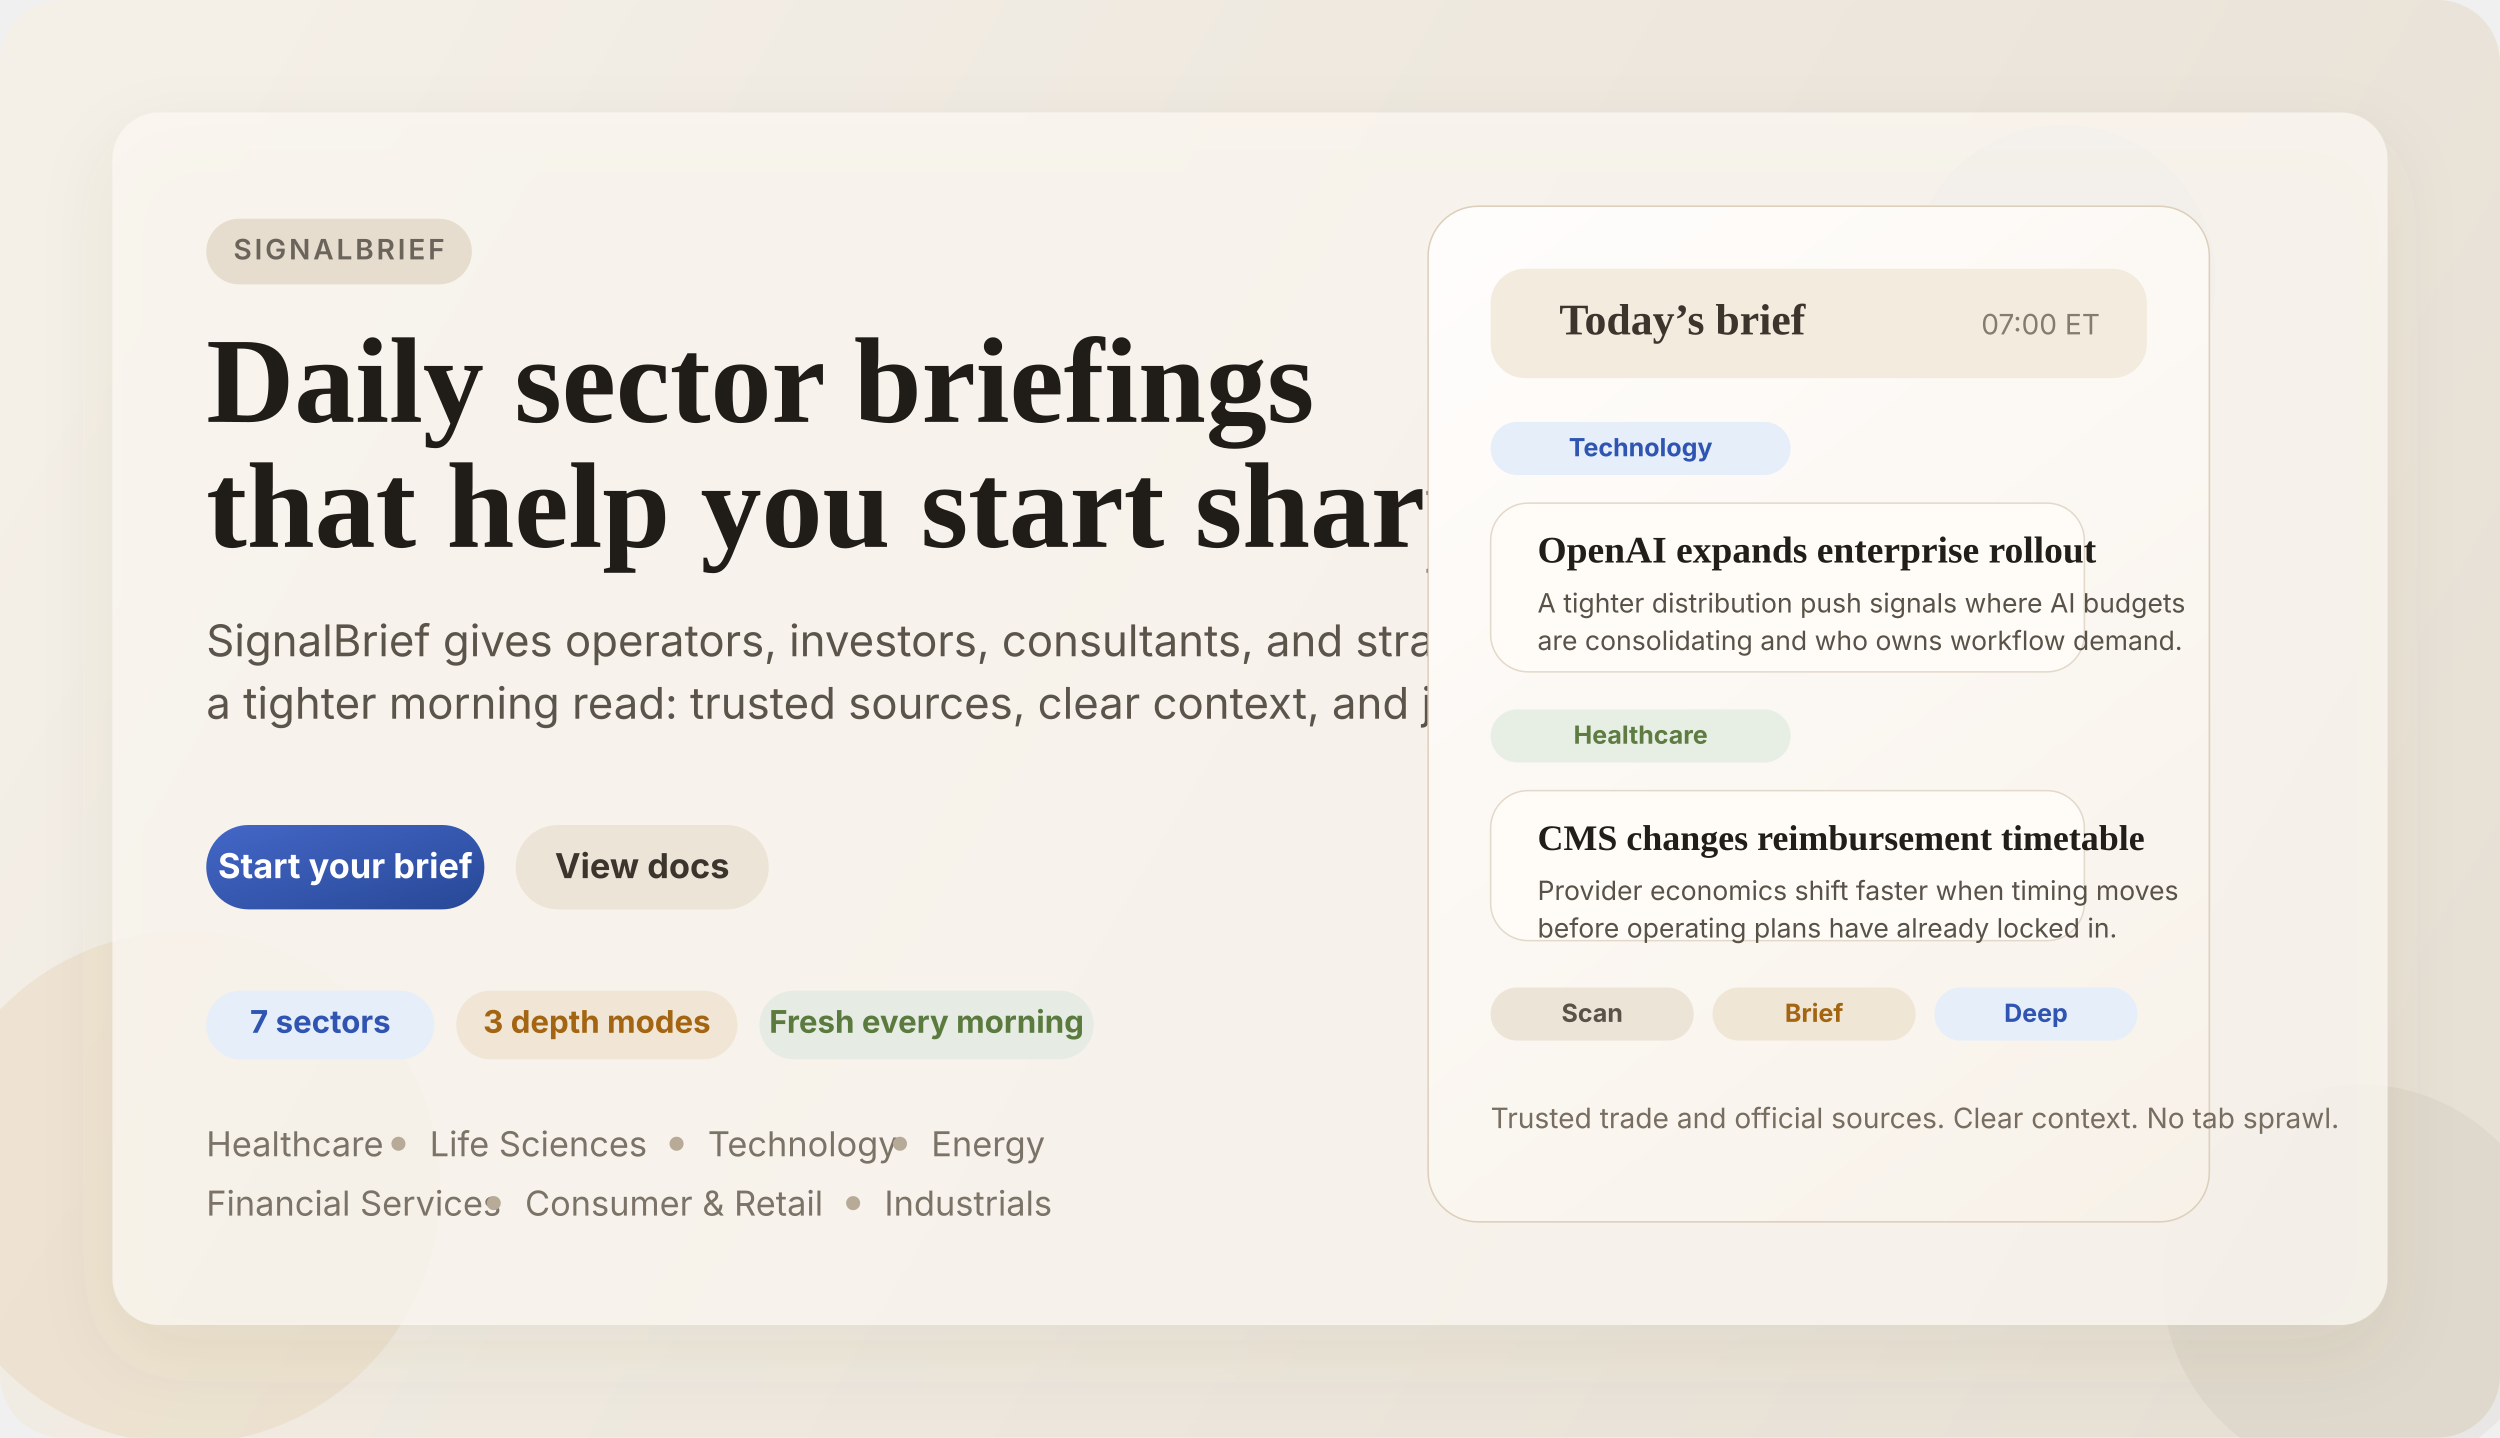
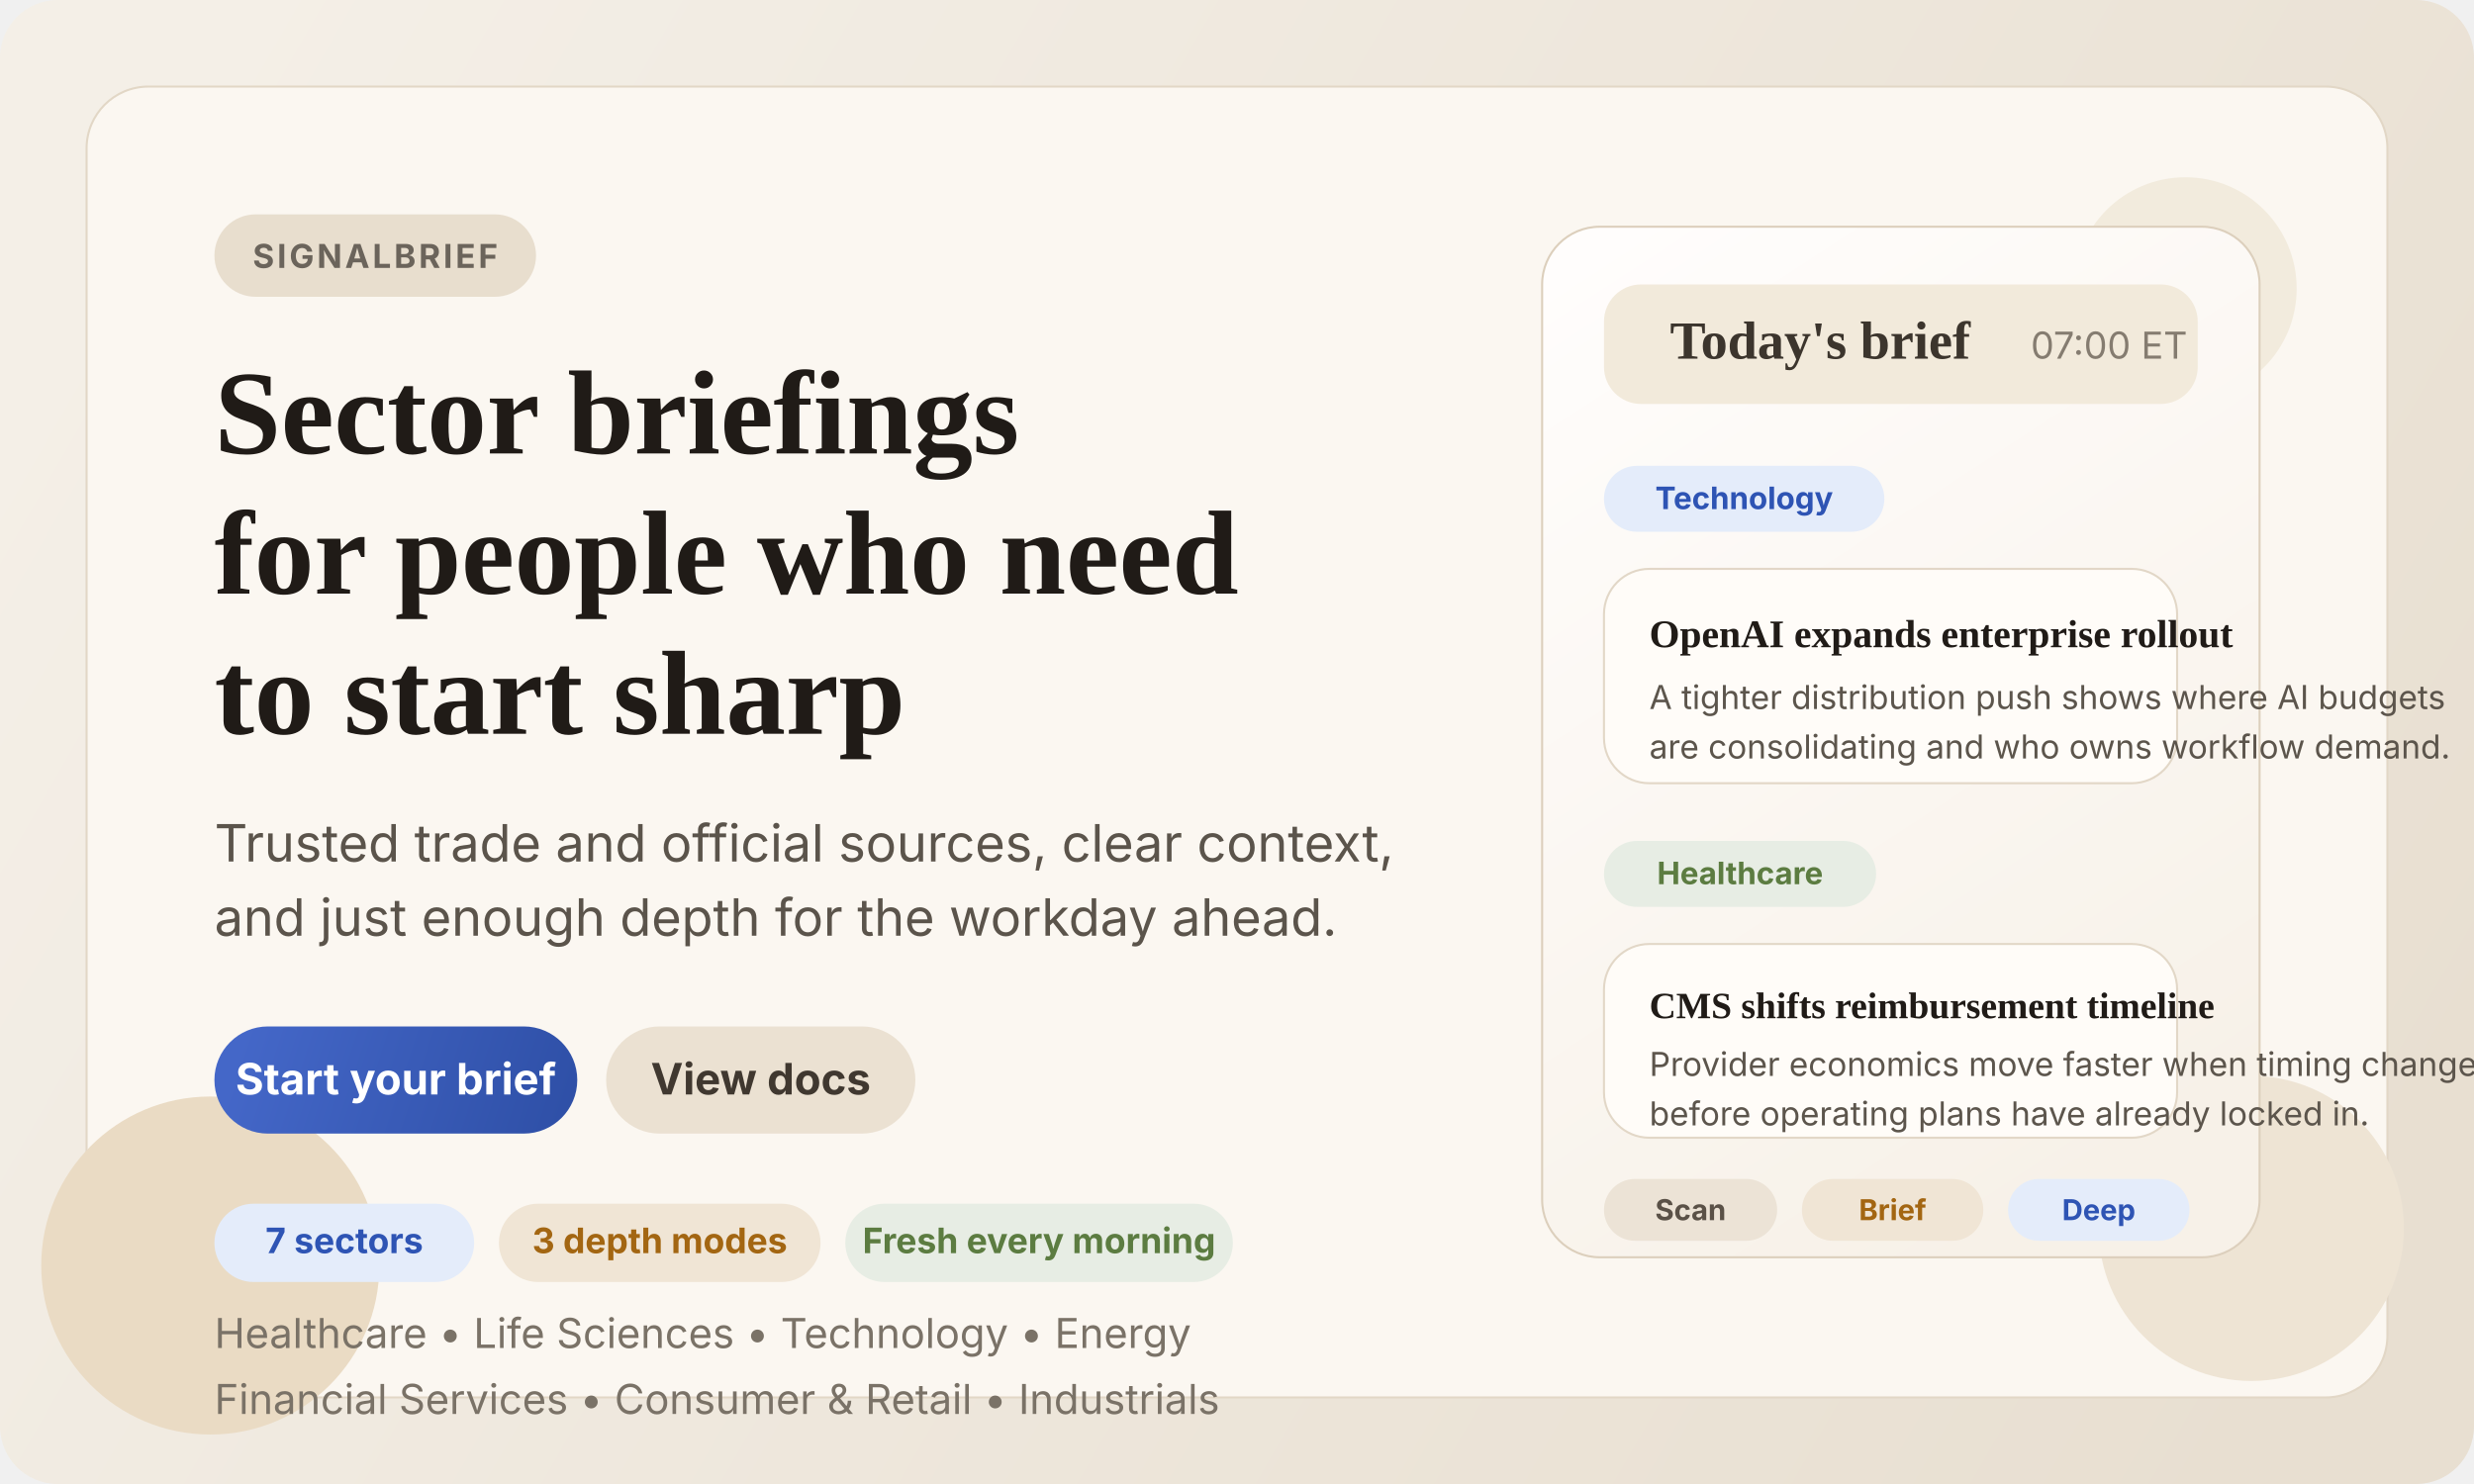
- <svg xmlns="http://www.w3.org/2000/svg" width="1600" height="920" viewBox="0 0 1600 920" fill="none">
+ <svg xmlns="http://www.w3.org/2000/svg" width="1200" height="720" viewBox="0 0 1200 720" fill="none">
  <defs>
-     <linearGradient id="bg" x1="120" y1="60" x2="1460" y2="860" gradientUnits="userSpaceOnUse">
+     <linearGradient id="bg" x1="80" y1="60" x2="1120" y2="660" gradientUnits="userSpaceOnUse">
      <stop stop-color="#F4EFE7" />
-       <stop offset="1" stop-color="#E7E0D5" />
+       <stop offset="1" stop-color="#E8DFD1" />
    </linearGradient>
-     <linearGradient id="panel" x1="960" y1="120" x2="1440" y2="760" gradientUnits="userSpaceOnUse">
+     <linearGradient id="card" x1="760" y1="126" x2="1040" y2="556" gradientUnits="userSpaceOnUse">
      <stop stop-color="#FFFDFC" />
      <stop offset="1" stop-color="#F7F1E8" />
    </linearGradient>
-     <linearGradient id="accent" x1="0" y1="0" x2="1" y2="1">
+     <linearGradient id="cta" x1="146" y1="418" x2="304" y2="470" gradientUnits="userSpaceOnUse">
      <stop stop-color="#4467C8" />
-       <stop offset="1" stop-color="#274896" />
+       <stop offset="1" stop-color="#2E4FA6" />
    </linearGradient>
-     <filter id="shadow" x="0" y="0" width="1600" height="920" filterUnits="userSpaceOnUse" color-interpolation-filters="sRGB">
-       <feDropShadow dx="0" dy="18" stdDeviation="24" flood-color="#6A5B45" flood-opacity="0.10" />
-     </filter>
  </defs>
-   <rect width="1600" height="920" rx="40" fill="url(#bg)" />
-   <circle cx="1320" cy="178" r="98" fill="#3B5FC0" fill-opacity="0.08" />
-   <circle cx="118" cy="760" r="164" fill="#C2770A" fill-opacity="0.08" />
-   <circle cx="1510" cy="820" r="126" fill="#6D5C47" fill-opacity="0.06" />
-   <g filter="url(#shadow)">
-     <rect x="72" y="72" width="1456" height="776" rx="30" fill="#FBF7F1" fill-opacity="0.78" />
-   </g>
-   <g>
-     <rect x="132" y="140" width="170" height="42" rx="21" fill="#E6DDCE" />
-     <text x="217" y="166" text-anchor="middle" fill="#6B645B" font-size="18" font-family="Inter, Arial, sans-serif" font-weight="600" letter-spacing="1.8">SIGNALBRIEF</text>
-   </g>
-   <text x="132" y="270" fill="#201C18" font-size="78" font-family="Georgia, 'Times New Roman', serif" font-weight="700">
-     Daily sector briefings
-   </text>
-   <text x="132" y="350" fill="#201C18" font-size="78" font-family="Georgia, 'Times New Roman', serif" font-weight="700">
-     that help you start sharp
-   </text>
-   <text x="132" y="420" fill="#5B544B" font-size="28" font-family="Inter, Arial, sans-serif">
-     SignalBrief gives operators, investors, consultants, and strategy teams
-   </text>
-   <text x="132" y="460" fill="#5B544B" font-size="28" font-family="Inter, Arial, sans-serif">
-     a tighter morning read: trusted sources, clear context, and just enough depth.
-   </text>
-   <g>
-     <rect x="132" y="528" width="178" height="54" rx="27" fill="url(#accent)" />
-     <text x="221" y="562" text-anchor="middle" fill="white" font-size="22" font-family="Inter, Arial, sans-serif" font-weight="700">Start your brief</text>
-     <rect x="330" y="528" width="162" height="54" rx="27" fill="#ECE4D7" />
-     <text x="411" y="562" text-anchor="middle" fill="#3B352D" font-size="22" font-family="Inter, Arial, sans-serif" font-weight="700">View docs</text>
-   </g>
-   <g>
-     <rect x="132" y="634" width="146" height="44" rx="22" fill="#E5EEF9" />
-     <text x="205" y="661" text-anchor="middle" fill="#2F54B1" font-size="20" font-family="Inter, Arial, sans-serif" font-weight="700">7 sectors</text>
-     <rect x="292" y="634" width="180" height="44" rx="22" fill="#F1E5D6" />
-     <text x="382" y="661" text-anchor="middle" fill="#A36512" font-size="20" font-family="Inter, Arial, sans-serif" font-weight="700">3 depth modes</text>
-     <rect x="486" y="634" width="214" height="44" rx="22" fill="#E6ECE4" />
-     <text x="593" y="661" text-anchor="middle" fill="#5A7A3E" font-size="20" font-family="Inter, Arial, sans-serif" font-weight="700">Fresh every morning</text>
-   </g>
-   <g>
-     <text x="132" y="740" fill="#7B7368" font-size="22" font-family="Inter, Arial, sans-serif">Healthcare</text>
-     <circle cx="255" cy="732" r="4.5" fill="#B7AA97" />
-     <text x="275" y="740" fill="#7B7368" font-size="22" font-family="Inter, Arial, sans-serif">Life Sciences</text>
-     <circle cx="433" cy="732" r="4.5" fill="#B7AA97" />
-     <text x="453" y="740" fill="#7B7368" font-size="22" font-family="Inter, Arial, sans-serif">Technology</text>
-     <circle cx="576" cy="732" r="4.5" fill="#B7AA97" />
-     <text x="596" y="740" fill="#7B7368" font-size="22" font-family="Inter, Arial, sans-serif">Energy</text>
-   </g>
-   <g>
-     <text x="132" y="778" fill="#7B7368" font-size="22" font-family="Inter, Arial, sans-serif">Financial Services</text>
-     <circle cx="316" cy="770" r="4.5" fill="#B7AA97" />
-     <text x="336" y="778" fill="#7B7368" font-size="22" font-family="Inter, Arial, sans-serif">Consumer &amp; Retail</text>
-     <circle cx="546" cy="770" r="4.5" fill="#B7AA97" />
-     <text x="566" y="778" fill="#7B7368" font-size="22" font-family="Inter, Arial, sans-serif">Industrials</text>
-   </g>
-   <g>
-     <rect x="914" y="132" width="500" height="650" rx="32" fill="url(#panel)" stroke="#DCCFBC" />
-     <rect x="954" y="172" width="420" height="70" rx="22" fill="#F3EBDD" />
-     <text x="998" y="214" fill="#3C352D" font-size="28" font-family="Georgia, 'Times New Roman', serif" font-weight="700">Today’s brief</text>
-     <text x="1268" y="214" fill="#857C70" font-size="18" font-family="Inter, Arial, sans-serif">07:00 ET</text>
-     <rect x="954" y="270" width="192" height="34" rx="17" fill="#E5EEF9" />
-     <text x="1050" y="292" text-anchor="middle" fill="#2F54B1" font-size="16" font-family="Inter, Arial, sans-serif" font-weight="700">Technology</text>
-     <rect x="954" y="322" width="380" height="108" rx="24" fill="#FFFCF8" stroke="#E3D9CB" />
-     <text x="984" y="360" fill="#211D18" font-size="24" font-family="Georgia, 'Times New Roman', serif" font-weight="700">OpenAI expands enterprise rollout</text>
-     <text x="984" y="392" fill="#595248" font-size="17" font-family="Inter, Arial, sans-serif">A tighter distribution push signals where AI budgets</text>
-     <text x="984" y="416" fill="#595248" font-size="17" font-family="Inter, Arial, sans-serif">are consolidating and who owns workflow demand.</text>
-     <rect x="954" y="454" width="192" height="34" rx="17" fill="#E7EFE4" />
-     <text x="1050" y="476" text-anchor="middle" fill="#5E7C42" font-size="16" font-family="Inter, Arial, sans-serif" font-weight="700">Healthcare</text>
-     <rect x="954" y="506" width="380" height="96" rx="24" fill="#FFFCF8" stroke="#E3D9CB" />
-     <text x="984" y="544" fill="#211D18" font-size="23" font-family="Georgia, 'Times New Roman', serif" font-weight="700">CMS changes reimbursement timetable</text>
-     <text x="984" y="576" fill="#595248" font-size="17" font-family="Inter, Arial, sans-serif">Provider economics shift faster when timing moves</text>
-     <text x="984" y="600" fill="#595248" font-size="17" font-family="Inter, Arial, sans-serif">before operating plans have already locked in.</text>
-     <g>
-       <rect x="954" y="632" width="130" height="34" rx="17" fill="#ECE4D7" />
-       <text x="1019" y="654" text-anchor="middle" fill="#5A5147" font-size="16" font-family="Inter, Arial, sans-serif" font-weight="700">Scan</text>
-       <rect x="1096" y="632" width="130" height="34" rx="17" fill="#F0E6D6" />
-       <text x="1161" y="654" text-anchor="middle" fill="#A36512" font-size="16" font-family="Inter, Arial, sans-serif" font-weight="700">Brief</text>
-       <rect x="1238" y="632" width="130" height="34" rx="17" fill="#E5EEF9" />
-       <text x="1303" y="654" text-anchor="middle" fill="#2F54B1" font-size="16" font-family="Inter, Arial, sans-serif" font-weight="700">Deep</text>
-     </g>
-     <text x="954" y="722" fill="#776D61" font-size="18" font-family="Inter, Arial, sans-serif">Trusted trade and official sources. Clear context. No tab sprawl.</text>
-   </g>
+   <rect width="1200" height="720" rx="28" fill="url(#bg)" />
+   <rect x="42" y="42" width="1116" height="636" rx="30" fill="#FBF7F1" stroke="#E2D7C6" />
+   <circle cx="102" cy="614" r="82" fill="#EADBC4" />
+   <circle cx="1092" cy="596" r="74" fill="#EEE4D4" />
+   <circle cx="1060" cy="140" r="54" fill="#F2EBDD" />
+   <rect x="104" y="104" width="156" height="40" rx="20" fill="#E8DECE" />
+   <text x="182" y="130" text-anchor="middle" fill="#6B645B" font-size="16" font-family="Inter, Arial, sans-serif" font-weight="700" letter-spacing="1.4">SIGNALBRIEF</text>
+   <text x="104" y="220" fill="#201B17" font-size="58" font-family="Georgia, 'Times New Roman', serif" font-weight="700">Sector briefings</text>
+   <text x="104" y="288" fill="#201B17" font-size="58" font-family="Georgia, 'Times New Roman', serif" font-weight="700">for people who need</text>
+   <text x="104" y="356" fill="#201B17" font-size="58" font-family="Georgia, 'Times New Roman', serif" font-weight="700">to start sharp</text>
+   <text x="104" y="418" fill="#5B544B" font-size="25" font-family="Inter, Arial, sans-serif">Trusted trade and official sources, clear context,</text>
+   <text x="104" y="454" fill="#5B544B" font-size="25" font-family="Inter, Arial, sans-serif">and just enough depth for the workday ahead.</text>
+   <rect x="104" y="498" width="176" height="52" rx="26" fill="url(#cta)" />
+   <text x="192" y="531" text-anchor="middle" fill="white" font-size="21" font-family="Inter, Arial, sans-serif" font-weight="700">Start your brief</text>
+   <rect x="294" y="498" width="150" height="52" rx="26" fill="#EBE1D2" />
+   <text x="369" y="531" text-anchor="middle" fill="#403830" font-size="21" font-family="Inter, Arial, sans-serif" font-weight="700">View docs</text>
+   <rect x="104" y="584" width="126" height="38" rx="19" fill="#E4ECFA" />
+   <text x="167" y="608" text-anchor="middle" fill="#2E54B4" font-size="17" font-family="Inter, Arial, sans-serif" font-weight="700">7 sectors</text>
+   <rect x="242" y="584" width="156" height="38" rx="19" fill="#F0E5D5" />
+   <text x="320" y="608" text-anchor="middle" fill="#A36612" font-size="17" font-family="Inter, Arial, sans-serif" font-weight="700">3 depth modes</text>
+   <rect x="410" y="584" width="188" height="38" rx="19" fill="#E7EDE4" />
+   <text x="504" y="608" text-anchor="middle" fill="#5C7C41" font-size="17" font-family="Inter, Arial, sans-serif" font-weight="700">Fresh every morning</text>
+   <text x="104" y="654" fill="#7A7267" font-size="20" font-family="Inter, Arial, sans-serif">Healthcare  •  Life Sciences  •  Technology  •  Energy</text>
+   <text x="104" y="686" fill="#7A7267" font-size="20" font-family="Inter, Arial, sans-serif">Financial Services  •  Consumer &amp; Retail  •  Industrials</text>
+   <rect x="748" y="110" width="348" height="500" rx="28" fill="url(#card)" stroke="#DCCFBC" />
+   <rect x="778" y="138" width="288" height="58" rx="18" fill="#F2EADB" />
+   <text x="810" y="174" fill="#3C352D" font-size="26" font-family="Georgia, 'Times New Roman', serif" font-weight="700">Today's brief</text>
+   <text x="985" y="174" fill="#857C70" font-size="18" font-family="Inter, Arial, sans-serif">07:00 ET</text>
+   <rect x="778" y="226" width="136" height="32" rx="16" fill="#E4ECFA" />
+   <text x="846" y="247" text-anchor="middle" fill="#2E54B4" font-size="15" font-family="Inter, Arial, sans-serif" font-weight="700">Technology</text>
+   <rect x="778" y="276" width="278" height="104" rx="22" fill="#FFFCF8" stroke="#E2D7C7" />
+   <text x="800" y="314" fill="#201B17" font-size="19" font-family="Georgia, 'Times New Roman', serif" font-weight="700">OpenAI expands enterprise rollout</text>
+   <text x="800" y="344" fill="#5C554C" font-size="16" font-family="Inter, Arial, sans-serif">A tighter distribution push shows where AI budgets</text>
+   <text x="800" y="368" fill="#5C554C" font-size="16" font-family="Inter, Arial, sans-serif">are consolidating and who owns workflow demand.</text>
+   <rect x="778" y="408" width="132" height="32" rx="16" fill="#E7EDE4" />
+   <text x="844" y="429" text-anchor="middle" fill="#5C7C41" font-size="15" font-family="Inter, Arial, sans-serif" font-weight="700">Healthcare</text>
+   <rect x="778" y="458" width="278" height="94" rx="22" fill="#FFFCF8" stroke="#E2D7C7" />
+   <text x="800" y="494" fill="#201B17" font-size="18" font-family="Georgia, 'Times New Roman', serif" font-weight="700">CMS shifts reimbursement timeline</text>
+   <text x="800" y="522" fill="#5C554C" font-size="16" font-family="Inter, Arial, sans-serif">Provider economics move faster when timing changes</text>
+   <text x="800" y="546" fill="#5C554C" font-size="16" font-family="Inter, Arial, sans-serif">before operating plans have already locked in.</text>
+   <rect x="778" y="572" width="84" height="30" rx="15" fill="#ECE3D6" />
+   <text x="820" y="592" text-anchor="middle" fill="#5A5147" font-size="14" font-family="Inter, Arial, sans-serif" font-weight="700">Scan</text>
+   <rect x="874" y="572" width="88" height="30" rx="15" fill="#F0E5D5" />
+   <text x="918" y="592" text-anchor="middle" fill="#A36612" font-size="14" font-family="Inter, Arial, sans-serif" font-weight="700">Brief</text>
+   <rect x="974" y="572" width="88" height="30" rx="15" fill="#E4ECFA" />
+   <text x="1018" y="592" text-anchor="middle" fill="#2E54B4" font-size="14" font-family="Inter, Arial, sans-serif" font-weight="700">Deep</text>
</svg>
